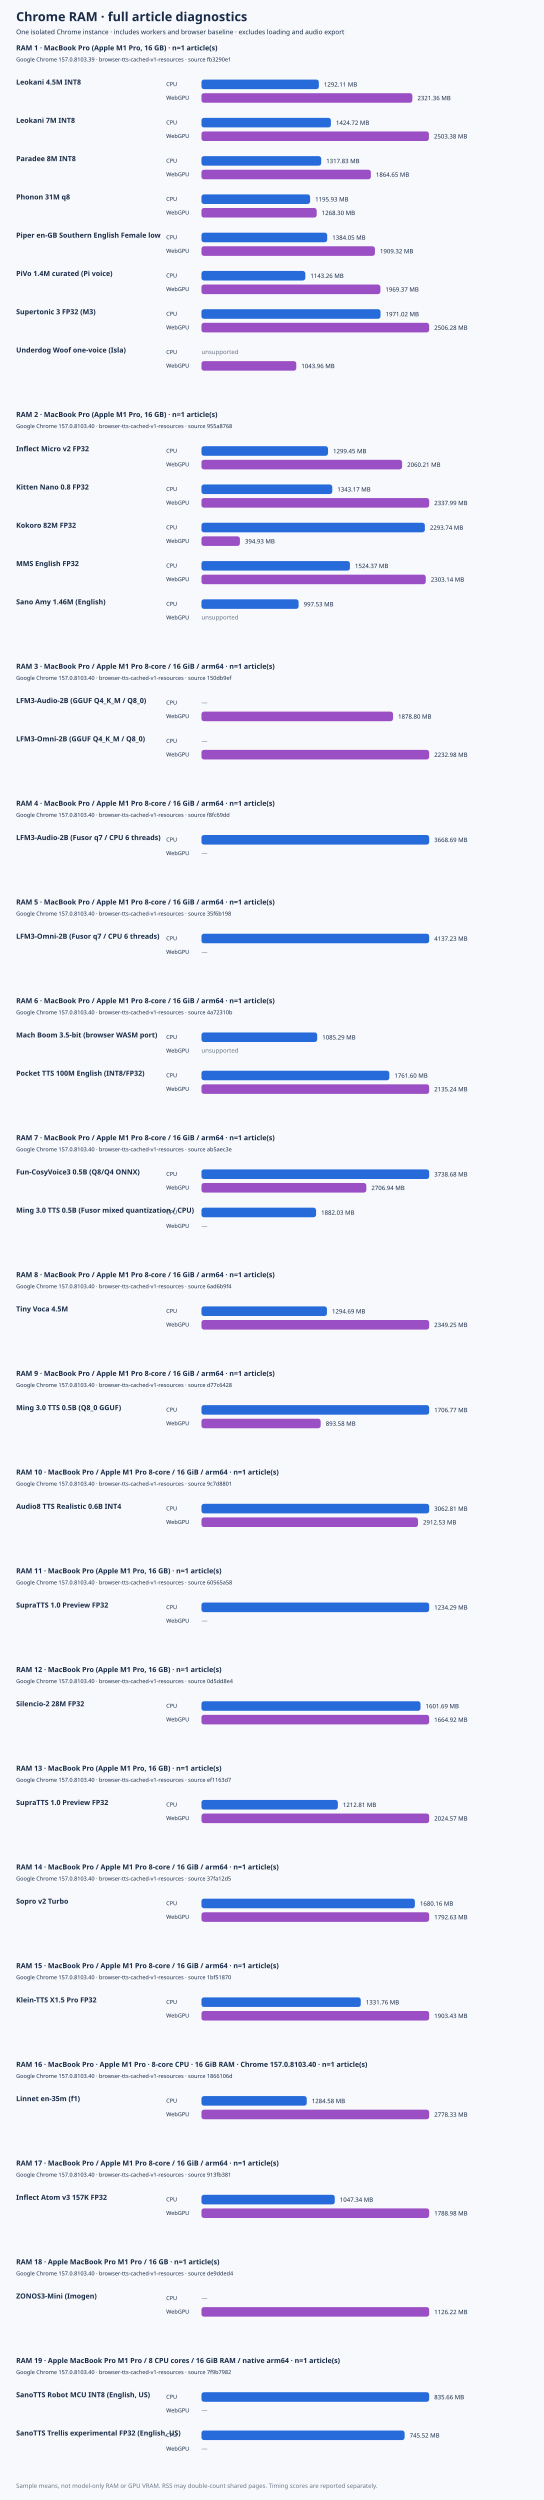
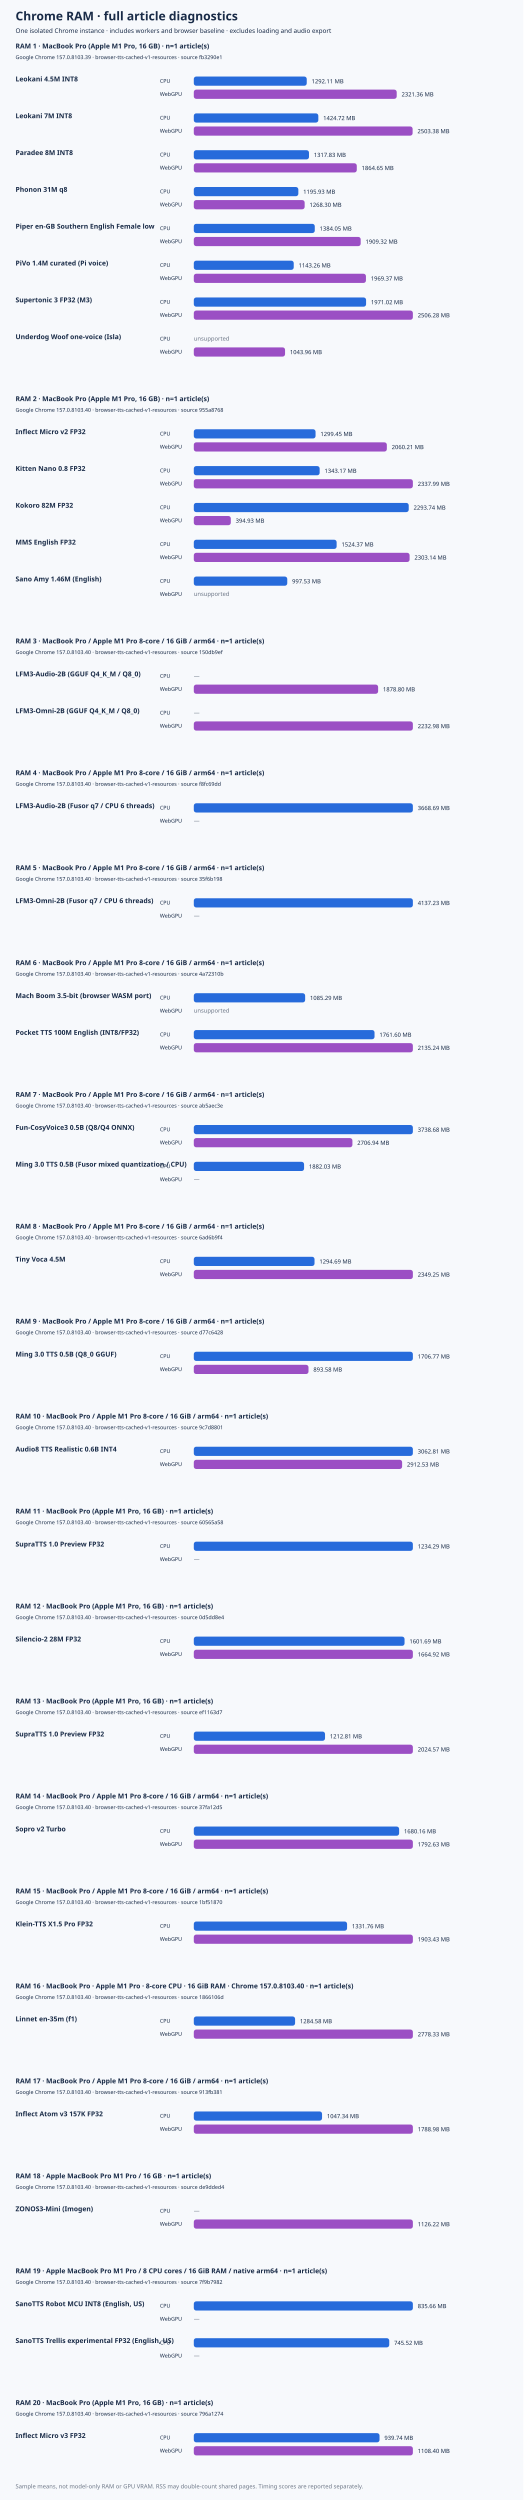
- <svg xmlns="http://www.w3.org/2000/svg" width="1080" height="4964" viewBox="0 0 1080 4964" role="img" aria-labelledby="title desc">
+ <svg xmlns="http://www.w3.org/2000/svg" width="1080" height="5160" viewBox="0 0 1080 5160" role="img" aria-labelledby="title desc">
  <rect width="100%" height="100%" fill="#f7f9fc" />
  <g font-family="system-ui,sans-serif" fill="#192b47">
    <text x="32" y="42" font-size="25" font-weight="700">Chrome RAM · full article diagnostics</text>
    <text x="32" y="68" font-size="13">One isolated Chrome instance · includes workers and browser baseline · excludes loading and audio export</text>
    <text x="32" y="100" font-size="14" font-weight="700">RAM 1 · MacBook Pro (Apple M1 Pro, 16 GB) · n=1 article(s)</text>
    <text x="32" y="122" font-size="11">Google Chrome 157.0.8103.39 · browser-tts-cached-v1-resources · source fb3290e1</text>
    <text x="32" y="168" font-size="14" font-weight="600">Leokani 4.5M INT8</text>
    <text x="330" y="171" font-size="11">CPU</text>
    <rect x="400" y="158" width="233.12" height="19" rx="5" fill="#276bdb" />
    <text x="643.12" y="172" font-size="12">1292.11 MB</text>
    <text x="330" y="198" font-size="11">WebGPU</text>
    <rect x="400" y="185" width="418.81" height="19" rx="5" fill="#9b4fc4" />
    <text x="828.81" y="199" font-size="12">2321.36 MB</text>
    <text x="32" y="244" font-size="14" font-weight="600">Leokani 7M INT8</text>
    <text x="330" y="247" font-size="11">CPU</text>
    <rect x="400" y="234" width="257.04" height="19" rx="5" fill="#276bdb" />
    <text x="667.04" y="248" font-size="12">1424.72 MB</text>
    <text x="330" y="274" font-size="11">WebGPU</text>
    <rect x="400" y="261" width="451.65" height="19" rx="5" fill="#9b4fc4" />
    <text x="861.65" y="275" font-size="12">2503.38 MB</text>
    <text x="32" y="320" font-size="14" font-weight="600">Paradee 8M INT8</text>
    <text x="330" y="323" font-size="11">CPU</text>
    <rect x="400" y="310" width="237.76" height="19" rx="5" fill="#276bdb" />
    <text x="647.76" y="324" font-size="12">1317.83 MB</text>
    <text x="330" y="350" font-size="11">WebGPU</text>
    <rect x="400" y="337" width="336.41" height="19" rx="5" fill="#9b4fc4" />
    <text x="746.41" y="351" font-size="12">1864.65 MB</text>
    <text x="32" y="396" font-size="14" font-weight="600">Phonon 31M q8</text>
    <text x="330" y="399" font-size="11">CPU</text>
    <rect x="400" y="386" width="215.77" height="19" rx="5" fill="#276bdb" />
    <text x="625.77" y="400" font-size="12">1195.93 MB</text>
    <text x="330" y="426" font-size="11">WebGPU</text>
    <rect x="400" y="413" width="228.82" height="19" rx="5" fill="#9b4fc4" />
    <text x="638.82" y="427" font-size="12">1268.30 MB</text>
    <text x="32" y="472" font-size="14" font-weight="600">Piper en-GB Southern English Female low</text>
    <text x="330" y="475" font-size="11">CPU</text>
    <rect x="400" y="462" width="249.71" height="19" rx="5" fill="#276bdb" />
    <text x="659.71" y="476" font-size="12">1384.05 MB</text>
    <text x="330" y="502" font-size="11">WebGPU</text>
    <rect x="400" y="489" width="344.47" height="19" rx="5" fill="#9b4fc4" />
    <text x="754.47" y="503" font-size="12">1909.32 MB</text>
    <text x="32" y="548" font-size="14" font-weight="600">PiVo 1.4M curated (Pi voice)</text>
    <text x="330" y="551" font-size="11">CPU</text>
    <rect x="400" y="538" width="206.26" height="19" rx="5" fill="#276bdb" />
    <text x="616.26" y="552" font-size="12">1143.26 MB</text>
    <text x="330" y="578" font-size="11">WebGPU</text>
    <rect x="400" y="565" width="355.31" height="19" rx="5" fill="#9b4fc4" />
    <text x="765.31" y="579" font-size="12">1969.37 MB</text>
    <text x="32" y="624" font-size="14" font-weight="600">Supertonic 3 FP32 (M3)</text>
    <text x="330" y="627" font-size="11">CPU</text>
    <rect x="400" y="614" width="355.60" height="19" rx="5" fill="#276bdb" />
    <text x="765.60" y="628" font-size="12">1971.02 MB</text>
    <text x="330" y="654" font-size="11">WebGPU</text>
    <rect x="400" y="641" width="452.17" height="19" rx="5" fill="#9b4fc4" />
    <text x="862.17" y="655" font-size="12">2506.28 MB</text>
    <text x="32" y="700" font-size="14" font-weight="600">Underdog Woof one-voice (Isla)</text>
    <text x="330" y="703" font-size="11">CPU</text>
    <text x="400" y="703" font-size="12" fill="#6c7686">unsupported</text>
    <text x="330" y="730" font-size="11">WebGPU</text>
    <rect x="400" y="717" width="188.35" height="19" rx="5" fill="#9b4fc4" />
    <text x="598.35" y="731" font-size="12">1043.96 MB</text>
    <text x="32" y="828" font-size="14" font-weight="700">RAM 2 · MacBook Pro (Apple M1 Pro, 16 GB) · n=1 article(s)</text>
    <text x="32" y="850" font-size="11">Google Chrome 157.0.8103.40 · browser-tts-cached-v1-resources · source 955a8768</text>
    <text x="32" y="896" font-size="14" font-weight="600">Inflect Micro v2 FP32</text>
    <text x="330" y="899" font-size="11">CPU</text>
    <rect x="400" y="886" width="251.32" height="19" rx="5" fill="#276bdb" />
    <text x="661.32" y="900" font-size="12">1299.45 MB</text>
    <text x="330" y="926" font-size="11">WebGPU</text>
    <rect x="400" y="913" width="398.45" height="19" rx="5" fill="#9b4fc4" />
    <text x="808.45" y="927" font-size="12">2060.21 MB</text>
    <text x="32" y="972" font-size="14" font-weight="600">Kitten Nano 0.8 FP32</text>
    <text x="330" y="975" font-size="11">CPU</text>
    <rect x="400" y="962" width="259.77" height="19" rx="5" fill="#276bdb" />
    <text x="669.77" y="976" font-size="12">1343.17 MB</text>
    <text x="330" y="1002" font-size="11">WebGPU</text>
    <rect x="400" y="989" width="452.17" height="19" rx="5" fill="#9b4fc4" />
    <text x="862.17" y="1003" font-size="12">2337.99 MB</text>
    <text x="32" y="1048" font-size="14" font-weight="600">Kokoro 82M FP32</text>
    <text x="330" y="1051" font-size="11">CPU</text>
    <rect x="400" y="1038" width="443.61" height="19" rx="5" fill="#276bdb" />
    <text x="853.61" y="1052" font-size="12">2293.74 MB</text>
    <text x="330" y="1078" font-size="11">WebGPU</text>
    <rect x="400" y="1065" width="76.38" height="19" rx="5" fill="#9b4fc4" />
    <text x="486.38" y="1079" font-size="12">394.93 MB</text>
    <text x="32" y="1124" font-size="14" font-weight="600">MMS English FP32</text>
    <text x="330" y="1127" font-size="11">CPU</text>
    <rect x="400" y="1114" width="294.82" height="19" rx="5" fill="#276bdb" />
    <text x="704.82" y="1128" font-size="12">1524.37 MB</text>
    <text x="330" y="1154" font-size="11">WebGPU</text>
    <rect x="400" y="1141" width="445.43" height="19" rx="5" fill="#9b4fc4" />
    <text x="855.43" y="1155" font-size="12">2303.14 MB</text>
    <text x="32" y="1200" font-size="14" font-weight="600">Sano Amy 1.46M (English)</text>
    <text x="330" y="1203" font-size="11">CPU</text>
    <rect x="400" y="1190" width="192.92" height="19" rx="5" fill="#276bdb" />
    <text x="602.92" y="1204" font-size="12">997.53 MB</text>
    <text x="330" y="1230" font-size="11">WebGPU</text>
    <text x="400" y="1230" font-size="12" fill="#6c7686">unsupported</text>
    <text x="32" y="1328" font-size="14" font-weight="700">RAM 3 · MacBook Pro / Apple M1 Pro 8-core / 16 GiB / arm64 · n=1 article(s)</text>
    <text x="32" y="1350" font-size="11">Google Chrome 157.0.8103.40 · browser-tts-cached-v1-resources · source 150db9ef</text>
    <text x="32" y="1396" font-size="14" font-weight="600">LFM3-Audio-2B (GGUF Q4_K_M / Q8_0)</text>
    <text x="330" y="1399" font-size="11">CPU</text>
    <text x="400" y="1399" font-size="12" fill="#6c7686">—</text>
    <text x="330" y="1426" font-size="11">WebGPU</text>
    <rect x="400" y="1413" width="380.45" height="19" rx="5" fill="#9b4fc4" />
    <text x="790.45" y="1427" font-size="12">1878.80 MB</text>
    <text x="32" y="1472" font-size="14" font-weight="600">LFM3-Omni-2B (GGUF Q4_K_M / Q8_0)</text>
    <text x="330" y="1475" font-size="11">CPU</text>
    <text x="400" y="1475" font-size="12" fill="#6c7686">—</text>
    <text x="330" y="1502" font-size="11">WebGPU</text>
    <rect x="400" y="1489" width="452.17" height="19" rx="5" fill="#9b4fc4" />
    <text x="862.17" y="1503" font-size="12">2232.98 MB</text>
    <text x="32" y="1600" font-size="14" font-weight="700">RAM 4 · MacBook Pro / Apple M1 Pro 8-core / 16 GiB / arm64 · n=1 article(s)</text>
    <text x="32" y="1622" font-size="11">Google Chrome 157.0.8103.40 · browser-tts-cached-v1-resources · source f8fc69dd</text>
    <text x="32" y="1668" font-size="14" font-weight="600">LFM3-Audio-2B (Fusor q7 / CPU 6 threads)</text>
    <text x="330" y="1671" font-size="11">CPU</text>
    <rect x="400" y="1658" width="452.17" height="19" rx="5" fill="#276bdb" />
    <text x="862.17" y="1672" font-size="12">3668.69 MB</text>
    <text x="330" y="1698" font-size="11">WebGPU</text>
    <text x="400" y="1698" font-size="12" fill="#6c7686">—</text>
    <text x="32" y="1796" font-size="14" font-weight="700">RAM 5 · MacBook Pro / Apple M1 Pro 8-core / 16 GiB / arm64 · n=1 article(s)</text>
    <text x="32" y="1818" font-size="11">Google Chrome 157.0.8103.40 · browser-tts-cached-v1-resources · source 35f6b198</text>
    <text x="32" y="1864" font-size="14" font-weight="600">LFM3-Omni-2B (Fusor q7 / CPU 6 threads)</text>
    <text x="330" y="1867" font-size="11">CPU</text>
    <rect x="400" y="1854" width="452.17" height="19" rx="5" fill="#276bdb" />
    <text x="862.17" y="1868" font-size="12">4137.23 MB</text>
    <text x="330" y="1894" font-size="11">WebGPU</text>
    <text x="400" y="1894" font-size="12" fill="#6c7686">—</text>
    <text x="32" y="1992" font-size="14" font-weight="700">RAM 6 · MacBook Pro / Apple M1 Pro 8-core / 16 GiB / arm64 · n=1 article(s)</text>
    <text x="32" y="2014" font-size="11">Google Chrome 157.0.8103.40 · browser-tts-cached-v1-resources · source 4a72310b</text>
    <text x="32" y="2060" font-size="14" font-weight="600">Mach Boom 3.5-bit (browser WASM port)</text>
    <text x="330" y="2063" font-size="11">CPU</text>
    <rect x="400" y="2050" width="229.83" height="19" rx="5" fill="#276bdb" />
    <text x="639.83" y="2064" font-size="12">1085.29 MB</text>
    <text x="330" y="2090" font-size="11">WebGPU</text>
    <text x="400" y="2090" font-size="12" fill="#6c7686">unsupported</text>
    <text x="32" y="2136" font-size="14" font-weight="600">Pocket TTS 100M English (INT8/FP32)</text>
    <text x="330" y="2139" font-size="11">CPU</text>
    <rect x="400" y="2126" width="373.05" height="19" rx="5" fill="#276bdb" />
    <text x="783.05" y="2140" font-size="12">1761.60 MB</text>
    <text x="330" y="2166" font-size="11">WebGPU</text>
    <rect x="400" y="2153" width="452.17" height="19" rx="5" fill="#9b4fc4" />
    <text x="862.17" y="2167" font-size="12">2135.24 MB</text>
    <text x="32" y="2264" font-size="14" font-weight="700">RAM 7 · MacBook Pro / Apple M1 Pro 8-core / 16 GiB / arm64 · n=1 article(s)</text>
    <text x="32" y="2286" font-size="11">Google Chrome 157.0.8103.40 · browser-tts-cached-v1-resources · source ab5aec3e</text>
    <text x="32" y="2332" font-size="14" font-weight="600">Fun-CosyVoice3 0.5B (Q8/Q4 ONNX)</text>
    <text x="330" y="2335" font-size="11">CPU</text>
    <rect x="400" y="2322" width="452.17" height="19" rx="5" fill="#276bdb" />
    <text x="862.17" y="2336" font-size="12">3738.68 MB</text>
    <text x="330" y="2362" font-size="11">WebGPU</text>
    <rect x="400" y="2349" width="327.39" height="19" rx="5" fill="#9b4fc4" />
    <text x="737.39" y="2363" font-size="12">2706.94 MB</text>
    <text x="32" y="2408" font-size="14" font-weight="600">Ming 3.0 TTS 0.5B (Fusor mixed quantization / CPU)</text>
    <text x="330" y="2411" font-size="11">CPU</text>
    <rect x="400" y="2398" width="227.62" height="19" rx="5" fill="#276bdb" />
    <text x="637.62" y="2412" font-size="12">1882.03 MB</text>
    <text x="330" y="2438" font-size="11">WebGPU</text>
    <text x="400" y="2438" font-size="12" fill="#6c7686">—</text>
    <text x="32" y="2536" font-size="14" font-weight="700">RAM 8 · MacBook Pro / Apple M1 Pro 8-core / 16 GiB / arm64 · n=1 article(s)</text>
    <text x="32" y="2558" font-size="11">Google Chrome 157.0.8103.40 · browser-tts-cached-v1-resources · source 6ad6b9f4</text>
    <text x="32" y="2604" font-size="14" font-weight="600">Tiny Voca 4.5M</text>
    <text x="330" y="2607" font-size="11">CPU</text>
    <rect x="400" y="2594" width="249.20" height="19" rx="5" fill="#276bdb" />
    <text x="659.20" y="2608" font-size="12">1294.69 MB</text>
    <text x="330" y="2634" font-size="11">WebGPU</text>
    <rect x="400" y="2621" width="452.17" height="19" rx="5" fill="#9b4fc4" />
    <text x="862.17" y="2635" font-size="12">2349.25 MB</text>
    <text x="32" y="2732" font-size="14" font-weight="700">RAM 9 · MacBook Pro / Apple M1 Pro 8-core / 16 GiB / arm64 · n=1 article(s)</text>
    <text x="32" y="2754" font-size="11">Google Chrome 157.0.8103.40 · browser-tts-cached-v1-resources · source d77c6428</text>
    <text x="32" y="2800" font-size="14" font-weight="600">Ming 3.0 TTS 0.5B (Q8_0 GGUF)</text>
    <text x="330" y="2803" font-size="11">CPU</text>
    <rect x="400" y="2790" width="452.17" height="19" rx="5" fill="#276bdb" />
    <text x="862.17" y="2804" font-size="12">1706.77 MB</text>
    <text x="330" y="2830" font-size="11">WebGPU</text>
    <rect x="400" y="2817" width="236.74" height="19" rx="5" fill="#9b4fc4" />
    <text x="646.74" y="2831" font-size="12">893.58 MB</text>
    <text x="32" y="2928" font-size="14" font-weight="700">RAM 10 · MacBook Pro / Apple M1 Pro 8-core / 16 GiB / arm64 · n=1 article(s)</text>
    <text x="32" y="2950" font-size="11">Google Chrome 157.0.8103.40 · browser-tts-cached-v1-resources · source 9c7d8801</text>
    <text x="32" y="2996" font-size="14" font-weight="600">Audio8 TTS Realistic 0.6B INT4</text>
    <text x="330" y="2999" font-size="11">CPU</text>
    <rect x="400" y="2986" width="452.17" height="19" rx="5" fill="#276bdb" />
    <text x="862.17" y="3000" font-size="12">3062.81 MB</text>
    <text x="330" y="3026" font-size="11">WebGPU</text>
    <rect x="400" y="3013" width="429.99" height="19" rx="5" fill="#9b4fc4" />
    <text x="839.99" y="3027" font-size="12">2912.53 MB</text>
    <text x="32" y="3124" font-size="14" font-weight="700">RAM 11 · MacBook Pro (Apple M1 Pro, 16 GB) · n=1 article(s)</text>
    <text x="32" y="3146" font-size="11">Google Chrome 157.0.8103.40 · browser-tts-cached-v1-resources · source 60565a58</text>
    <text x="32" y="3192" font-size="14" font-weight="600">SupraTTS 1.0 Preview FP32</text>
    <text x="330" y="3195" font-size="11">CPU</text>
    <rect x="400" y="3182" width="452.17" height="19" rx="5" fill="#276bdb" />
    <text x="862.17" y="3196" font-size="12">1234.29 MB</text>
    <text x="330" y="3222" font-size="11">WebGPU</text>
    <text x="400" y="3222" font-size="12" fill="#6c7686">—</text>
    <text x="32" y="3320" font-size="14" font-weight="700">RAM 12 · MacBook Pro (Apple M1 Pro, 16 GB) · n=1 article(s)</text>
    <text x="32" y="3342" font-size="11">Google Chrome 157.0.8103.40 · browser-tts-cached-v1-resources · source 0d5dd8e4</text>
    <text x="32" y="3388" font-size="14" font-weight="600">Silencio-2 28M FP32</text>
    <text x="330" y="3391" font-size="11">CPU</text>
    <rect x="400" y="3378" width="435.00" height="19" rx="5" fill="#276bdb" />
    <text x="845.00" y="3392" font-size="12">1601.69 MB</text>
    <text x="330" y="3418" font-size="11">WebGPU</text>
    <rect x="400" y="3405" width="452.17" height="19" rx="5" fill="#9b4fc4" />
    <text x="862.17" y="3419" font-size="12">1664.92 MB</text>
    <text x="32" y="3516" font-size="14" font-weight="700">RAM 13 · MacBook Pro (Apple M1 Pro, 16 GB) · n=1 article(s)</text>
    <text x="32" y="3538" font-size="11">Google Chrome 157.0.8103.40 · browser-tts-cached-v1-resources · source ef1163d7</text>
    <text x="32" y="3584" font-size="14" font-weight="600">SupraTTS 1.0 Preview FP32</text>
    <text x="330" y="3587" font-size="11">CPU</text>
    <rect x="400" y="3574" width="270.87" height="19" rx="5" fill="#276bdb" />
    <text x="680.87" y="3588" font-size="12">1212.81 MB</text>
    <text x="330" y="3614" font-size="11">WebGPU</text>
    <rect x="400" y="3601" width="452.17" height="19" rx="5" fill="#9b4fc4" />
    <text x="862.17" y="3615" font-size="12">2024.57 MB</text>
    <text x="32" y="3712" font-size="14" font-weight="700">RAM 14 · MacBook Pro / Apple M1 Pro 8-core / 16 GiB / arm64 · n=1 article(s)</text>
    <text x="32" y="3734" font-size="11">Google Chrome 157.0.8103.40 · browser-tts-cached-v1-resources · source 37fa12d5</text>
    <text x="32" y="3780" font-size="14" font-weight="600">Sopro v2 Turbo</text>
    <text x="330" y="3783" font-size="11">CPU</text>
    <rect x="400" y="3770" width="423.80" height="19" rx="5" fill="#276bdb" />
    <text x="833.80" y="3784" font-size="12">1680.16 MB</text>
    <text x="330" y="3810" font-size="11">WebGPU</text>
    <rect x="400" y="3797" width="452.17" height="19" rx="5" fill="#9b4fc4" />
    <text x="862.17" y="3811" font-size="12">1792.63 MB</text>
    <text x="32" y="3908" font-size="14" font-weight="700">RAM 15 · MacBook Pro / Apple M1 Pro 8-core / 16 GiB / arm64 · n=1 article(s)</text>
    <text x="32" y="3930" font-size="11">Google Chrome 157.0.8103.40 · browser-tts-cached-v1-resources · source 1bf51870</text>
    <text x="32" y="3976" font-size="14" font-weight="600">Klein-TTS X1.5 Pro FP32</text>
    <text x="330" y="3979" font-size="11">CPU</text>
    <rect x="400" y="3966" width="316.37" height="19" rx="5" fill="#276bdb" />
    <text x="726.37" y="3980" font-size="12">1331.76 MB</text>
    <text x="330" y="4006" font-size="11">WebGPU</text>
    <rect x="400" y="3993" width="452.17" height="19" rx="5" fill="#9b4fc4" />
    <text x="862.17" y="4007" font-size="12">1903.43 MB</text>
    <text x="32" y="4104" font-size="14" font-weight="700">RAM 16 · MacBook Pro · Apple M1 Pro · 8-core CPU · 16 GiB RAM · Chrome 157.0.8103.40 · n=1 article(s)</text>
    <text x="32" y="4126" font-size="11">Google Chrome 157.0.8103.40 · browser-tts-cached-v1-resources · source 1866106d</text>
    <text x="32" y="4172" font-size="14" font-weight="600">Linnet en-35m (f1)</text>
    <text x="330" y="4175" font-size="11">CPU</text>
    <rect x="400" y="4162" width="209.07" height="19" rx="5" fill="#276bdb" />
    <text x="619.07" y="4176" font-size="12">1284.58 MB</text>
    <text x="330" y="4202" font-size="11">WebGPU</text>
    <rect x="400" y="4189" width="452.17" height="19" rx="5" fill="#9b4fc4" />
    <text x="862.17" y="4203" font-size="12">2778.33 MB</text>
    <text x="32" y="4300" font-size="14" font-weight="700">RAM 17 · MacBook Pro / Apple M1 Pro 8-core / 16 GiB / arm64 · n=1 article(s)</text>
    <text x="32" y="4322" font-size="11">Google Chrome 157.0.8103.40 · browser-tts-cached-v1-resources · source 913fb381</text>
    <text x="32" y="4368" font-size="14" font-weight="600">Inflect Atom v3 157K FP32</text>
    <text x="330" y="4371" font-size="11">CPU</text>
    <rect x="400" y="4358" width="264.72" height="19" rx="5" fill="#276bdb" />
    <text x="674.72" y="4372" font-size="12">1047.34 MB</text>
    <text x="330" y="4398" font-size="11">WebGPU</text>
    <rect x="400" y="4385" width="452.17" height="19" rx="5" fill="#9b4fc4" />
    <text x="862.17" y="4399" font-size="12">1788.98 MB</text>
    <text x="32" y="4496" font-size="14" font-weight="700">RAM 18 · Apple MacBook Pro M1 Pro / 16 GB · n=1 article(s)</text>
    <text x="32" y="4518" font-size="11">Google Chrome 157.0.8103.40 · browser-tts-cached-v1-resources · source de9dded4</text>
    <text x="32" y="4564" font-size="14" font-weight="600">ZONOS3-Mini (Imogen)</text>
    <text x="330" y="4567" font-size="11">CPU</text>
    <text x="400" y="4567" font-size="12" fill="#6c7686">—</text>
    <text x="330" y="4594" font-size="11">WebGPU</text>
    <rect x="400" y="4581" width="452.17" height="19" rx="5" fill="#9b4fc4" />
    <text x="862.17" y="4595" font-size="12">1126.22 MB</text>
    <text x="32" y="4692" font-size="14" font-weight="700">RAM 19 · Apple MacBook Pro M1 Pro / 8 CPU cores / 16 GiB RAM / native arm64 · n=1 article(s)</text>
    <text x="32" y="4714" font-size="11">Google Chrome 157.0.8103.40 · browser-tts-cached-v1-resources · source 7f9b7982</text>
    <text x="32" y="4760" font-size="14" font-weight="600">SanoTTS Robot MCU INT8 (English, US)</text>
    <text x="330" y="4763" font-size="11">CPU</text>
    <rect x="400" y="4750" width="452.17" height="19" rx="5" fill="#276bdb" />
    <text x="862.17" y="4764" font-size="12">835.66 MB</text>
    <text x="330" y="4790" font-size="11">WebGPU</text>
    <text x="400" y="4790" font-size="12" fill="#6c7686">—</text>
    <text x="32" y="4836" font-size="14" font-weight="600">SanoTTS Trellis experimental FP32 (English, US)</text>
    <text x="330" y="4839" font-size="11">CPU</text>
    <rect x="400" y="4826" width="403.40" height="19" rx="5" fill="#276bdb" />
    <text x="813.40" y="4840" font-size="12">745.52 MB</text>
    <text x="330" y="4866" font-size="11">WebGPU</text>
    <text x="400" y="4866" font-size="12" fill="#6c7686">—</text>
-     <text x="32" y="4940" font-size="12" fill="#6c7686">Sample means, not model-only RAM or GPU VRAM. RSS may double-count shared pages. Timing scores are reported separately.</text>
+     <text x="32" y="4964" font-size="14" font-weight="700">RAM 20 · MacBook Pro (Apple M1 Pro, 16 GB) · n=1 article(s)</text>
+     <text x="32" y="4986" font-size="11">Google Chrome 157.0.8103.40 · browser-tts-cached-v1-resources · source 796a1274</text>
+     <text x="32" y="5032" font-size="14" font-weight="600">Inflect Micro v3 FP32</text>
+     <text x="330" y="5035" font-size="11">CPU</text>
+     <rect x="400" y="5022" width="383.37" height="19" rx="5" fill="#276bdb" />
+     <text x="793.37" y="5036" font-size="12">939.74 MB</text>
+     <text x="330" y="5062" font-size="11">WebGPU</text>
+     <rect x="400" y="5049" width="452.17" height="19" rx="5" fill="#9b4fc4" />
+     <text x="862.17" y="5063" font-size="12">1108.40 MB</text>
+     <text x="32" y="5136" font-size="12" fill="#6c7686">Sample means, not model-only RAM or GPU VRAM. RSS may double-count shared pages. Timing scores are reported separately.</text>
  </g>
</svg>
